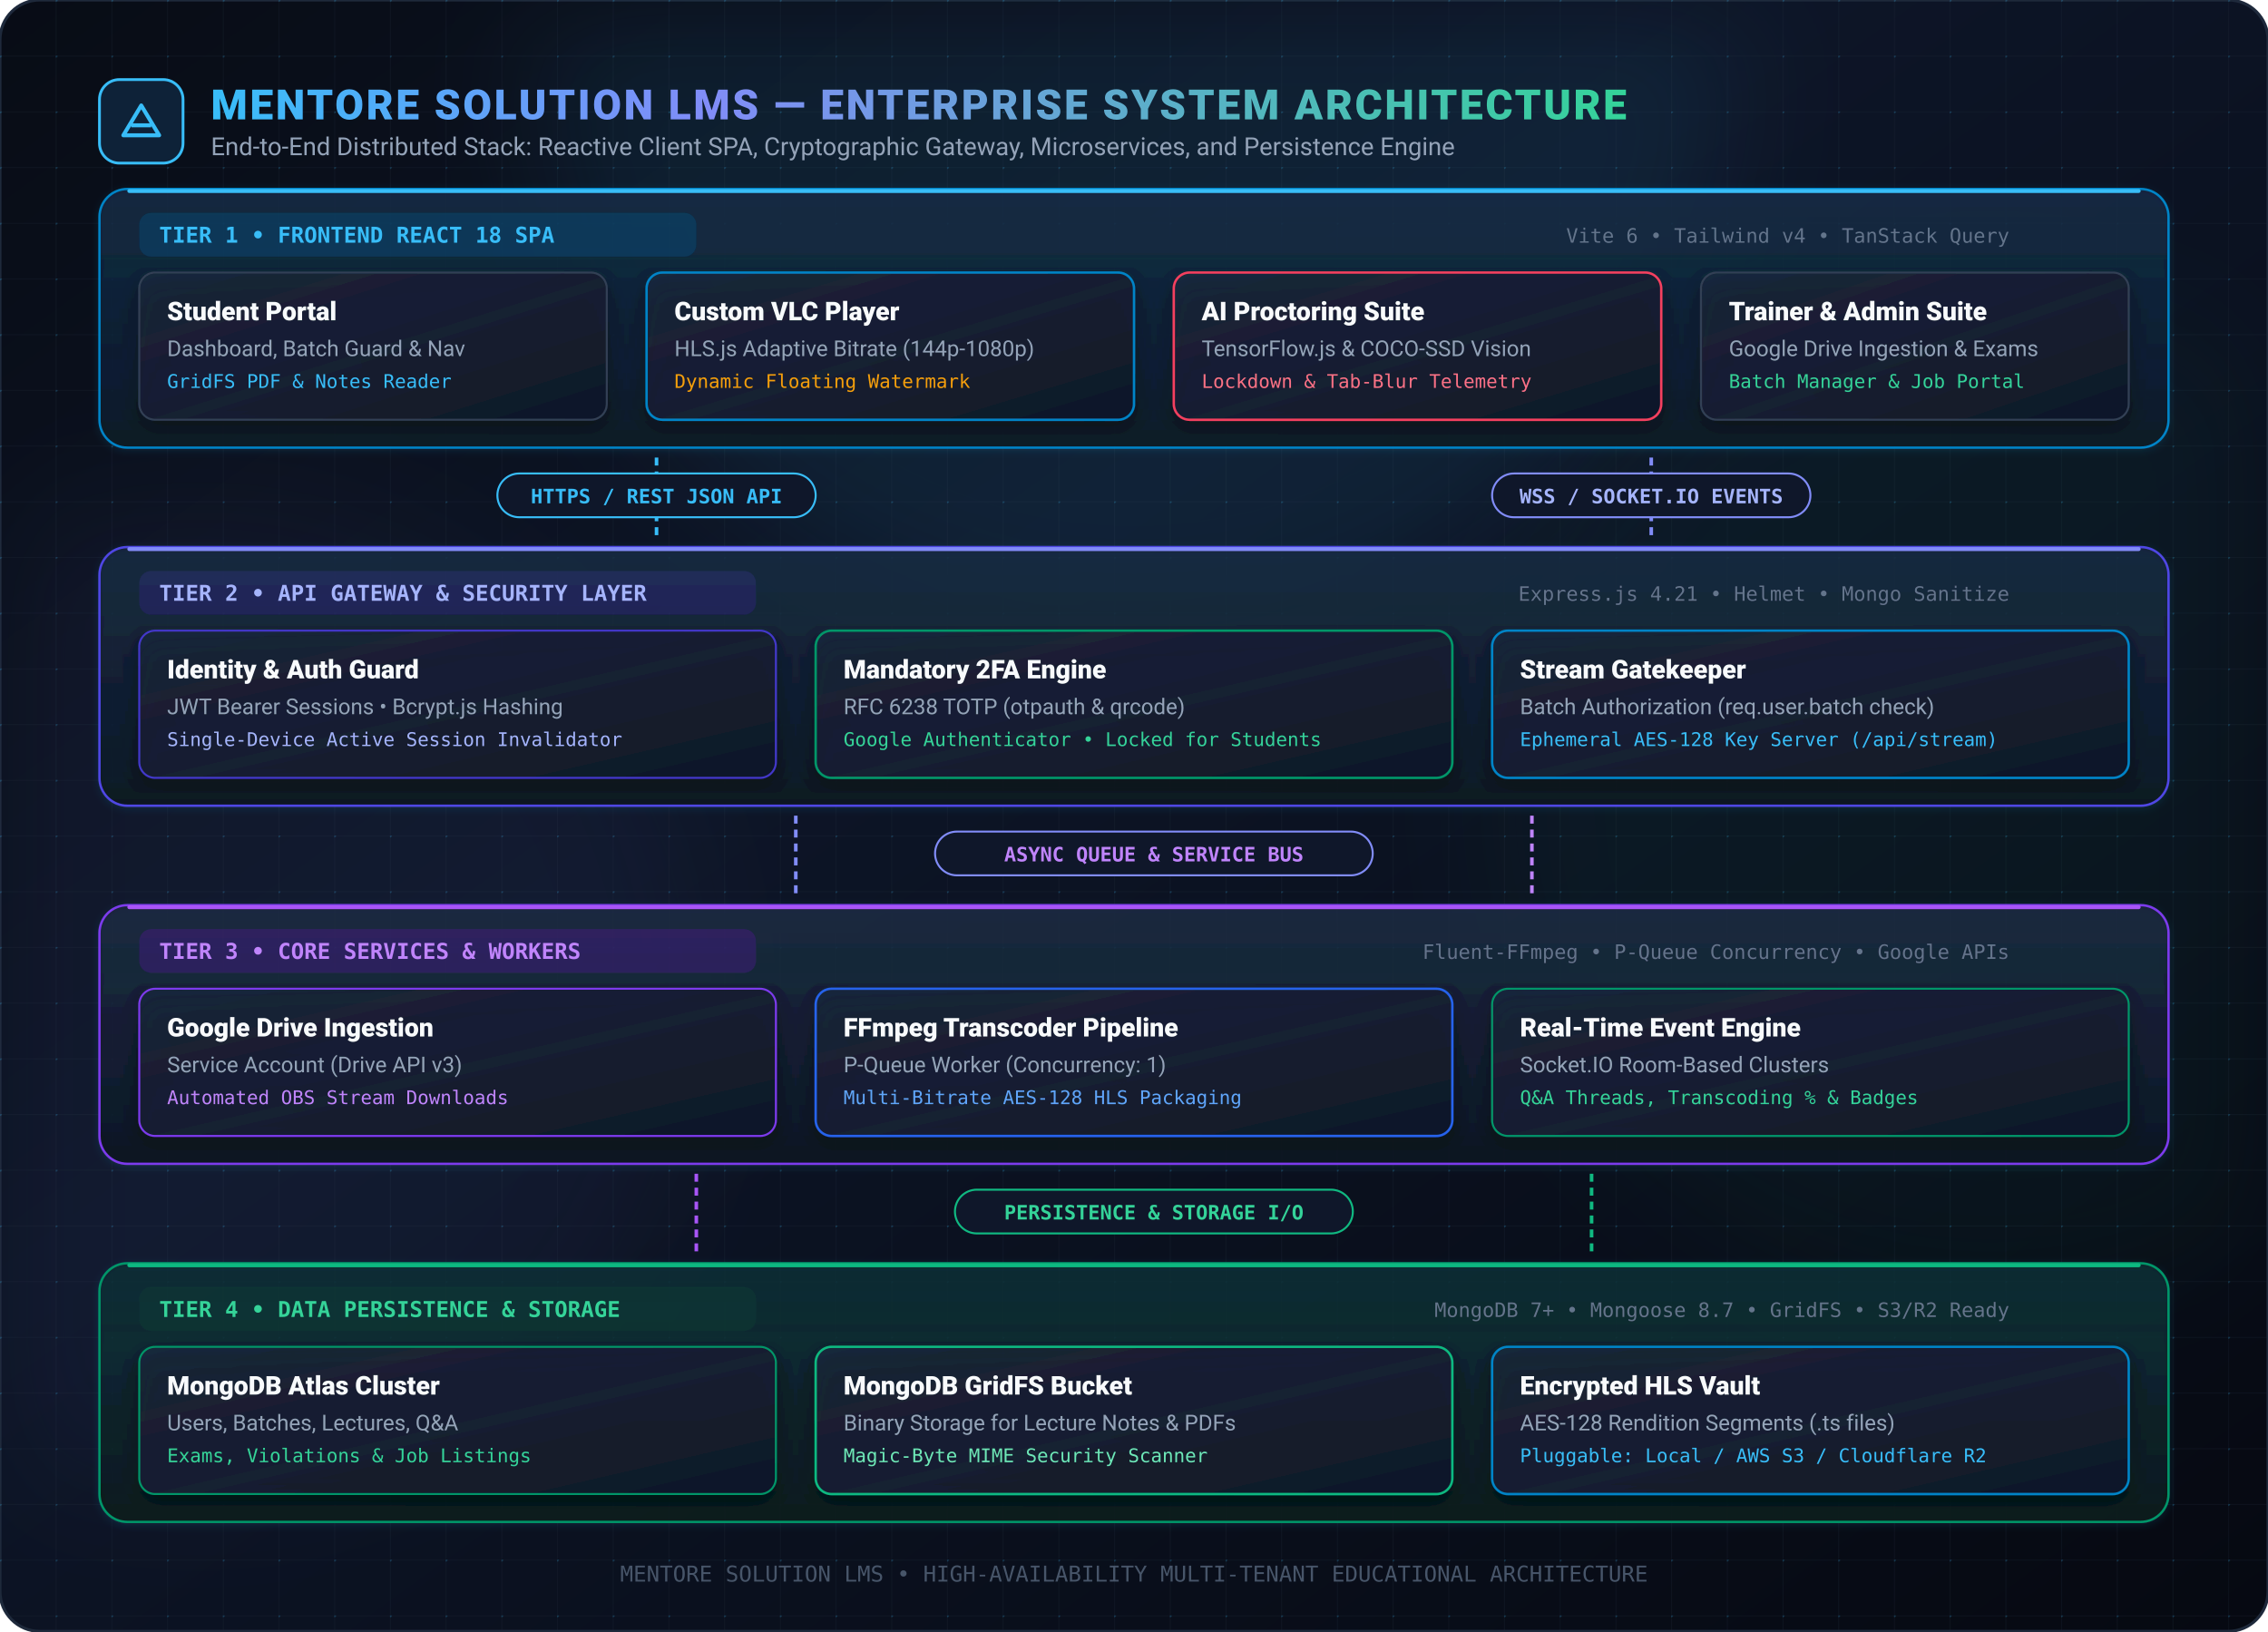
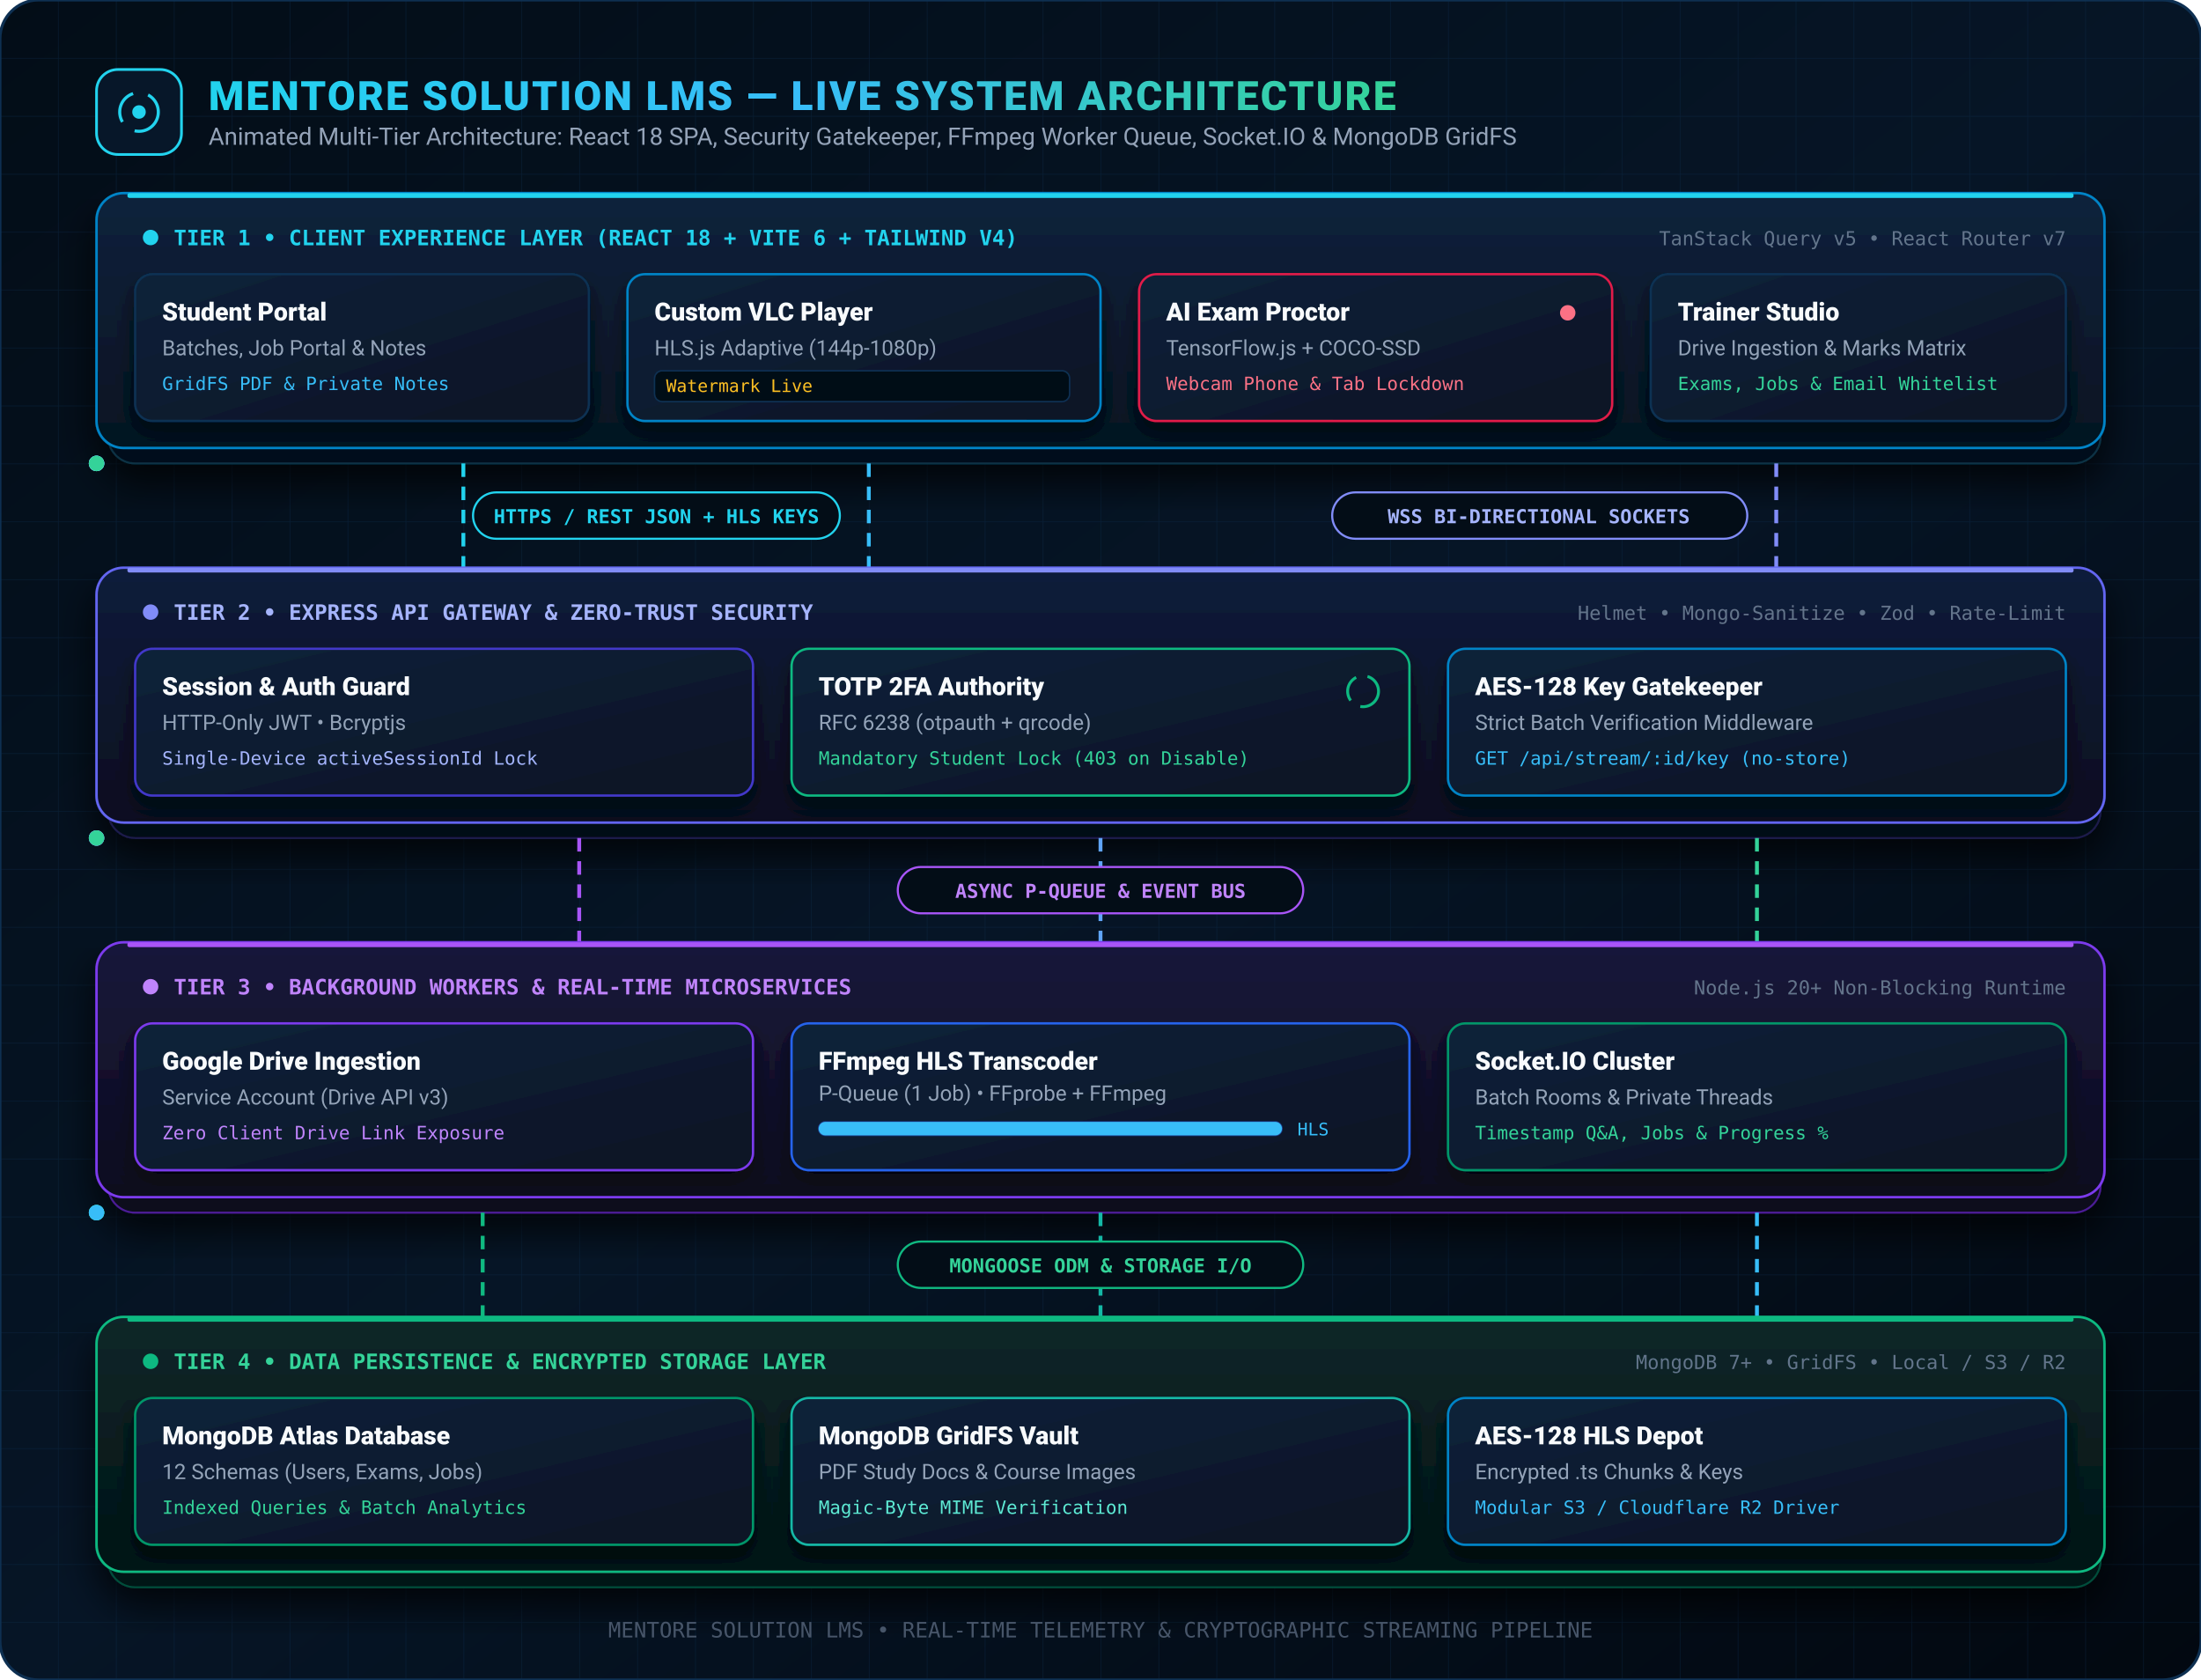
- <svg xmlns="http://www.w3.org/2000/svg" viewBox="0 0 1140 820" width="1140" height="820">
+ <svg xmlns="http://www.w3.org/2000/svg" viewBox="0 0 1140 870" width="1140" height="870">
  <defs>
    <linearGradient id="arch-bg" x1="0%" y1="0%" x2="100%" y2="100%">
-       <stop offset="0%" stop-color="#080C15" />
-       <stop offset="40%" stop-color="#0D1527" />
-       <stop offset="100%" stop-color="#060911" />
+       <stop offset="0%" stop-color="#030D17" />
+       <stop offset="50%" stop-color="#061526" />
+       <stop offset="100%" stop-color="#020810" />
    </linearGradient>
    <linearGradient id="arch-header" x1="0%" y1="0%" x2="100%" y2="0%">
-       <stop offset="0%" stop-color="#38BDF8" />
-       <stop offset="35%" stop-color="#818CF8" />
+       <stop offset="0%" stop-color="#22D3EE" />
+       <stop offset="50%" stop-color="#38BDF8" />
      <stop offset="100%" stop-color="#34D399" />
    </linearGradient>
-     <linearGradient id="tier1-grad" x1="0%" y1="0%" x2="0%" y2="100%">
-       <stop offset="0%" stop-color="#14243D" stop-opacity="0.85" />
-       <stop offset="100%" stop-color="#0B1322" stop-opacity="0.95" />
-     </linearGradient>
-     <linearGradient id="tier2-grad" x1="0%" y1="0%" x2="0%" y2="100%">
-       <stop offset="0%" stop-color="#182138" stop-opacity="0.85" />
-       <stop offset="100%" stop-color="#0B111D" stop-opacity="0.95" />
-     </linearGradient>
-     <linearGradient id="tier3-grad" x1="0%" y1="0%" x2="0%" y2="100%">
-       <stop offset="0%" stop-color="#1C2038" stop-opacity="0.85" />
-       <stop offset="100%" stop-color="#0D0F1C" stop-opacity="0.95" />
-     </linearGradient>
-     <linearGradient id="tier4-grad" x1="0%" y1="0%" x2="0%" y2="100%">
-       <stop offset="0%" stop-color="#11292B" stop-opacity="0.85" />
-       <stop offset="100%" stop-color="#081416" stop-opacity="0.95" />
-     </linearGradient>
-     <linearGradient id="box-grad" x1="0%" y1="0%" x2="100%" y2="100%">
-       <stop offset="0%" stop-color="#1E293B" stop-opacity="0.8" />
-       <stop offset="100%" stop-color="#0F172A" stop-opacity="0.95" />
-     </linearGradient>
-     <linearGradient id="flow-down" x1="0%" y1="0%" x2="0%" y2="100%">
-       <stop offset="0%" stop-color="#38BDF8" />
-       <stop offset="100%" stop-color="#818CF8" />
-     </linearGradient>
-     <filter id="tier-shadow" x="-5%" y="-5%" width="110%" height="120%">
-       <feDropShadow dx="0" dy="10" stdDeviation="10" flood-color="#000000" flood-opacity="0.7" />
-       <feDropShadow dx="0" dy="1" stdDeviation="2" flood-color="#38BDF8" flood-opacity="0.12" />
+     <linearGradient id="arch-t1" x1="0%" y1="0%" x2="0%" y2="100%">
+       <stop offset="0%" stop-color="#0B223C" />
+       <stop offset="100%" stop-color="#061322" />
+     </linearGradient>
+     <linearGradient id="arch-t2" x1="0%" y1="0%" x2="0%" y2="100%">
+       <stop offset="0%" stop-color="#111C3B" />
+       <stop offset="100%" stop-color="#070E20" />
+     </linearGradient>
+     <linearGradient id="arch-t3" x1="0%" y1="0%" x2="0%" y2="100%">
+       <stop offset="0%" stop-color="#19183B" />
+       <stop offset="100%" stop-color="#0B0B1E" />
+     </linearGradient>
+     <linearGradient id="arch-t4" x1="0%" y1="0%" x2="0%" y2="100%">
+       <stop offset="0%" stop-color="#0A2729" />
+       <stop offset="100%" stop-color="#041315" />
+     </linearGradient>
+     <linearGradient id="arch-card" x1="0%" y1="0%" x2="100%" y2="100%">
+       <stop offset="0%" stop-color="#0D223A" />
+       <stop offset="100%" stop-color="#071324" />
+     </linearGradient>
+     <filter id="arch-shadow" x="-5%" y="-5%" width="112%" height="122%">
+       <feDropShadow dx="0" dy="10" stdDeviation="10" flood-color="#000000" flood-opacity="0.75" />
    </filter>
-     <filter id="box-glow" x="-10%" y="-10%" width="120%" height="120%">
-       <feDropShadow dx="0" dy="4" stdDeviation="5" flood-color="#000000" flood-opacity="0.5" />
+     <filter id="arch-node-shadow" x="-8%" y="-8%" width="118%" height="126%">
+       <feDropShadow dx="0" dy="5" stdDeviation="5" flood-color="#000000" flood-opacity="0.6" />
    </filter>
-     <pattern id="arch-grid" width="28" height="28" patternUnits="userSpaceOnUse">
-       <path d="M 28 0 L 0 0 0 28" fill="none" stroke="#1E293B" stroke-width="0.7" stroke-opacity="0.35" />
-       <circle cx="0" cy="0" r="1" fill="#38BDF8" fill-opacity="0.2" />
+     <pattern id="arch-grid" width="30" height="30" patternUnits="userSpaceOnUse">
+       <path d="M 30 0 L 0 0 0 30" fill="none" stroke="#0E3052" stroke-width="0.7" stroke-opacity="0.4" />
    </pattern>
  </defs>
  <style>
-     .arch-title { font-family: -apple-system, BlinkMacSystemFont, 'Segoe UI', Roboto, Helvetica, Arial, sans-serif; font-weight: 800; }
-     .arch-sub   { font-family: -apple-system, BlinkMacSystemFont, 'Segoe UI', Roboto, Helvetica, Arial, sans-serif; }
-     .arch-mono  { font-family: 'JetBrains Mono', Consolas, monospace; }
+     .at { font-family: -apple-system, BlinkMacSystemFont, 'Segoe UI', Roboto, Helvetica, Arial, sans-serif; font-weight: 800; }
+     .as { font-family: -apple-system, BlinkMacSystemFont, 'Segoe UI', Roboto, Helvetica, Arial, sans-serif; }
+     .am { font-family: 'JetBrains Mono', Consolas, monospace; }
+     .flow-dash { stroke-dasharray: 7 5; animation: archDash 1.4s linear infinite; }
+     .flow-dash-rev { stroke-dasharray: 7 5; animation: archDashRev 1.4s linear infinite; }
+     @keyframes archDash { to { stroke-dashoffset: -24; } }
+     @keyframes archDashRev { to { stroke-dashoffset: 24; } }
  </style>
-   <rect width="1140" height="820" rx="20" fill="url(#arch-bg)" stroke="#1E293B" stroke-width="1.5" />
-   <rect width="1140" height="820" rx="20" fill="url(#arch-grid)" />
-   <circle cx="570" cy="20" r="300" fill="#38BDF8" opacity="0.08" filter="blur(30px)" />
-   <circle cx="1000" cy="400" r="250" fill="#10B981" opacity="0.05" filter="blur(30px)" />
-   <circle cx="100" cy="500" r="250" fill="#818CF8" opacity="0.05" filter="blur(30px)" />
-   <g transform="translate(50, 40)">
-     <rect x="0" y="0" width="42" height="42" rx="10" fill="#0E2238" stroke="#38BDF8" stroke-width="1.4" />
-     <path d="M12 28 L21 13 L30 28 Z M16 23 H26" fill="none" stroke="#38BDF8" stroke-width="2" stroke-linejoin="round" />
-     <text x="56" y="20" fill="url(#arch-header)" class="arch-title" font-size="21" letter-spacing="1.2">MENTORE SOLUTION LMS — ENTERPRISE SYSTEM ARCHITECTURE</text>
-     <text x="56" y="38" fill="#94A3B8" class="arch-sub" font-size="12.5">End-to-End Distributed Stack: Reactive Client SPA, Cryptographic Gateway, Microservices, and Persistence Engine</text>
-   </g>
-   <g transform="translate(50, 95)" filter="url(#tier-shadow)">
-     <rect width="1040" height="130" rx="14" fill="url(#tier1-grad)" stroke="#0284C7" stroke-width="1.2" />
-     <rect x="14" y="0" width="1012" height="2" fill="#38BDF8" rx="1" />
-     <rect x="20" y="12" width="280" height="22" rx="6" fill="#0369A1" fill-opacity="0.3" />
-     <text x="30" y="27" fill="#38BDF8" class="arch-mono" font-size="11" font-weight="700">TIER 1 • FRONTEND REACT 18 SPA</text>
-     <text x="960" y="27" fill="#64748B" class="arch-mono" font-size="10" text-anchor="end">Vite 6 • Tailwind v4 • TanStack Query</text>
-     <g transform="translate(20, 42)" filter="url(#box-glow)">
-       <rect width="235" height="74" rx="8" fill="url(#box-grad)" stroke="#334155" stroke-width="1" />
-       <text x="14" y="24" fill="#F8FAFC" class="arch-title" font-size="13">Student Portal</text>
-       <text x="14" y="42" fill="#94A3B8" class="arch-sub" font-size="11">Dashboard, Batch Guard &amp; Nav</text>
-       <text x="14" y="58" fill="#38BDF8" class="arch-mono" font-size="9.5">GridFS PDF &amp; Notes Reader</text>
-     </g>
-     <g transform="translate(275, 42)" filter="url(#box-glow)">
-       <rect width="245" height="74" rx="8" fill="url(#box-grad)" stroke="#0284C7" stroke-width="1.2" />
-       <text x="14" y="24" fill="#F8FAFC" class="arch-title" font-size="13">Custom VLC Player</text>
-       <text x="14" y="42" fill="#94A3B8" class="arch-sub" font-size="11">HLS.js Adaptive Bitrate (144p-1080p)</text>
-       <text x="14" y="58" fill="#F59E0B" class="arch-mono" font-size="9.5">Dynamic Floating Watermark</text>
-     </g>
-     <g transform="translate(540, 42)" filter="url(#box-glow)">
-       <rect width="245" height="74" rx="8" fill="url(#box-grad)" stroke="#F43F5E" stroke-width="1.2" />
-       <text x="14" y="24" fill="#F8FAFC" class="arch-title" font-size="13">AI Proctoring Suite</text>
-       <text x="14" y="42" fill="#94A3B8" class="arch-sub" font-size="11">TensorFlow.js &amp; COCO-SSD Vision</text>
-       <text x="14" y="58" fill="#FB7185" class="arch-mono" font-size="9.5">Lockdown &amp; Tab-Blur Telemetry</text>
-     </g>
-     <g transform="translate(805, 42)" filter="url(#box-glow)">
-       <rect width="215" height="74" rx="8" fill="url(#box-grad)" stroke="#334155" stroke-width="1" />
-       <text x="14" y="24" fill="#F8FAFC" class="arch-title" font-size="13">Trainer &amp; Admin Suite</text>
-       <text x="14" y="42" fill="#94A3B8" class="arch-sub" font-size="11">Google Drive Ingestion &amp; Exams</text>
-       <text x="14" y="58" fill="#34D399" class="arch-mono" font-size="9.5">Batch Manager &amp; Job Portal</text>
-     </g>
-   </g>
-   <g transform="translate(50, 230)">
-     <line x1="280" y1="0" x2="280" y2="40" stroke="#38BDF8" stroke-width="1.8" stroke-dasharray="4 3" />
-     <line x1="780" y1="0" x2="780" y2="40" stroke="#818CF8" stroke-width="1.8" stroke-dasharray="4 3" />
-     <rect x="200" y="8" width="160" height="22" rx="11" fill="#0F172A" stroke="#38BDF8" stroke-width="1" />
-     <text x="280" y="23" fill="#38BDF8" class="arch-mono" font-size="10" font-weight="700" text-anchor="middle">HTTPS / REST JSON API</text>
-     <rect x="700" y="8" width="160" height="22" rx="11" fill="#0F172A" stroke="#818CF8" stroke-width="1" />
-     <text x="780" y="23" fill="#A5B4FC" class="arch-mono" font-size="10" font-weight="700" text-anchor="middle">WSS / SOCKET.IO EVENTS</text>
-   </g>
-   <g transform="translate(50, 275)" filter="url(#tier-shadow)">
-     <rect width="1040" height="130" rx="14" fill="url(#tier2-grad)" stroke="#4F46E5" stroke-width="1.2" />
-     <rect x="14" y="0" width="1012" height="2" fill="#818CF8" rx="1" />
-     <rect x="20" y="12" width="310" height="22" rx="6" fill="#3730A3" fill-opacity="0.3" />
-     <text x="30" y="27" fill="#A5B4FC" class="arch-mono" font-size="11" font-weight="700">TIER 2 • API GATEWAY &amp; SECURITY LAYER</text>
-     <text x="960" y="27" fill="#64748B" class="arch-mono" font-size="10" text-anchor="end">Express.js 4.21 • Helmet • Mongo Sanitize</text>
-     <g transform="translate(20, 42)" filter="url(#box-glow)">
-       <rect width="320" height="74" rx="8" fill="url(#box-grad)" stroke="#4338CA" stroke-width="1" />
-       <text x="14" y="24" fill="#F8FAFC" class="arch-title" font-size="13">Identity &amp; Auth Guard</text>
-       <text x="14" y="42" fill="#94A3B8" class="arch-sub" font-size="11">JWT Bearer Sessions • Bcrypt.js Hashing</text>
-       <text x="14" y="58" fill="#A5B4FC" class="arch-mono" font-size="9.5">Single-Device Active Session Invalidator</text>
-     </g>
-     <g transform="translate(360, 42)" filter="url(#box-glow)">
-       <rect width="320" height="74" rx="8" fill="url(#box-grad)" stroke="#059669" stroke-width="1.2" />
-       <text x="14" y="24" fill="#F8FAFC" class="arch-title" font-size="13">Mandatory 2FA Engine</text>
-       <text x="14" y="42" fill="#94A3B8" class="arch-sub" font-size="11">RFC 6238 TOTP (otpauth &amp; qrcode)</text>
-       <text x="14" y="58" fill="#34D399" class="arch-mono" font-size="9.5">Google Authenticator • Locked for Students</text>
-     </g>
-     <g transform="translate(700, 42)" filter="url(#box-glow)">
-       <rect width="320" height="74" rx="8" fill="url(#box-grad)" stroke="#0284C7" stroke-width="1.2" />
-       <text x="14" y="24" fill="#F8FAFC" class="arch-title" font-size="13">Stream Gatekeeper</text>
-       <text x="14" y="42" fill="#94A3B8" class="arch-sub" font-size="11">Batch Authorization (req.user.batch check)</text>
-       <text x="14" y="58" fill="#38BDF8" class="arch-mono" font-size="9.5">Ephemeral AES-128 Key Server (/api/stream)</text>
-     </g>
-   </g>
-   <g transform="translate(50, 410)">
-     <line x1="350" y1="0" x2="350" y2="40" stroke="#818CF8" stroke-width="1.8" stroke-dasharray="4 3" />
-     <line x1="720" y1="0" x2="720" y2="40" stroke="#C084FC" stroke-width="1.8" stroke-dasharray="4 3" />
-     <rect x="420" y="8" width="220" height="22" rx="11" fill="#0F172A" stroke="#818CF8" stroke-width="1" />
-     <text x="530" y="23" fill="#C084FC" class="arch-mono" font-size="10" font-weight="700" text-anchor="middle">ASYNC QUEUE &amp; SERVICE BUS</text>
-   </g>
-   <g transform="translate(50, 455)" filter="url(#tier-shadow)">
-     <rect width="1040" height="130" rx="14" fill="url(#tier3-grad)" stroke="#7C3AED" stroke-width="1.2" />
-     <rect x="14" y="0" width="1012" height="2" fill="#A855F7" rx="1" />
-     <rect x="20" y="12" width="310" height="22" rx="6" fill="#5B21B6" fill-opacity="0.3" />
-     <text x="30" y="27" fill="#C084FC" class="arch-mono" font-size="11" font-weight="700">TIER 3 • CORE SERVICES &amp; WORKERS</text>
-     <text x="960" y="27" fill="#64748B" class="arch-mono" font-size="10" text-anchor="end">Fluent-FFmpeg • P-Queue Concurrency • Google APIs</text>
-     <g transform="translate(20, 42)" filter="url(#box-glow)">
-       <rect width="320" height="74" rx="8" fill="url(#box-grad)" stroke="#7C3AED" stroke-width="1" />
-       <text x="14" y="24" fill="#F8FAFC" class="arch-title" font-size="13">Google Drive Ingestion</text>
-       <text x="14" y="42" fill="#94A3B8" class="arch-sub" font-size="11">Service Account (Drive API v3)</text>
-       <text x="14" y="58" fill="#C084FC" class="arch-mono" font-size="9.5">Automated OBS Stream Downloads</text>
-     </g>
-     <g transform="translate(360, 42)" filter="url(#box-glow)">
-       <rect width="320" height="74" rx="8" fill="url(#box-grad)" stroke="#2563EB" stroke-width="1.2" />
-       <text x="14" y="24" fill="#F8FAFC" class="arch-title" font-size="13">FFmpeg Transcoder Pipeline</text>
-       <text x="14" y="42" fill="#94A3B8" class="arch-sub" font-size="11">P-Queue Worker (Concurrency: 1)</text>
-       <text x="14" y="58" fill="#60A5FA" class="arch-mono" font-size="9.5">Multi-Bitrate AES-128 HLS Packaging</text>
-     </g>
-     <g transform="translate(700, 42)" filter="url(#box-glow)">
-       <rect width="320" height="74" rx="8" fill="url(#box-grad)" stroke="#059669" stroke-width="1" />
-       <text x="14" y="24" fill="#F8FAFC" class="arch-title" font-size="13">Real-Time Event Engine</text>
-       <text x="14" y="42" fill="#94A3B8" class="arch-sub" font-size="11">Socket.IO Room-Based Clusters</text>
-       <text x="14" y="58" fill="#34D399" class="arch-mono" font-size="9.5">Q&amp;A Threads, Transcoding % &amp; Badges</text>
-     </g>
-   </g>
-   <g transform="translate(50, 590)">
-     <line x1="300" y1="0" x2="300" y2="40" stroke="#A855F7" stroke-width="1.8" stroke-dasharray="4 3" />
-     <line x1="750" y1="0" x2="750" y2="40" stroke="#10B981" stroke-width="1.8" stroke-dasharray="4 3" />
-     <rect x="430" y="8" width="200" height="22" rx="11" fill="#0F172A" stroke="#10B981" stroke-width="1" />
-     <text x="530" y="23" fill="#34D399" class="arch-mono" font-size="10" font-weight="700" text-anchor="middle">PERSISTENCE &amp; STORAGE I/O</text>
-   </g>
-   <g transform="translate(50, 635)" filter="url(#tier-shadow)">
-     <rect width="1040" height="130" rx="14" fill="url(#tier4-grad)" stroke="#059669" stroke-width="1.2" />
-     <rect x="14" y="0" width="1012" height="2" fill="#10B981" rx="1" />
-     <rect x="20" y="12" width="310" height="22" rx="6" fill="#064E3B" fill-opacity="0.3" />
-     <text x="30" y="27" fill="#34D399" class="arch-mono" font-size="11" font-weight="700">TIER 4 • DATA PERSISTENCE &amp; STORAGE</text>
-     <text x="960" y="27" fill="#64748B" class="arch-mono" font-size="10" text-anchor="end">MongoDB 7+ • Mongoose 8.7 • GridFS • S3/R2 Ready</text>
-     <g transform="translate(20, 42)" filter="url(#box-glow)">
-       <rect width="320" height="74" rx="8" fill="url(#box-grad)" stroke="#059669" stroke-width="1" />
-       <text x="14" y="24" fill="#F8FAFC" class="arch-title" font-size="13">MongoDB Atlas Cluster</text>
-       <text x="14" y="42" fill="#94A3B8" class="arch-sub" font-size="11">Users, Batches, Lectures, Q&amp;A</text>
-       <text x="14" y="58" fill="#34D399" class="arch-mono" font-size="9.5">Exams, Violations &amp; Job Listings</text>
-     </g>
-     <g transform="translate(360, 42)" filter="url(#box-glow)">
-       <rect width="320" height="74" rx="8" fill="url(#box-grad)" stroke="#10B981" stroke-width="1.2" />
-       <text x="14" y="24" fill="#F8FAFC" class="arch-title" font-size="13">MongoDB GridFS Bucket</text>
-       <text x="14" y="42" fill="#94A3B8" class="arch-sub" font-size="11">Binary Storage for Lecture Notes &amp; PDFs</text>
-       <text x="14" y="58" fill="#6EE7B7" class="arch-mono" font-size="9.5">Magic-Byte MIME Security Scanner</text>
-     </g>
-     <g transform="translate(700, 42)" filter="url(#box-glow)">
-       <rect width="320" height="74" rx="8" fill="url(#box-grad)" stroke="#0284C7" stroke-width="1.2" />
-       <text x="14" y="24" fill="#F8FAFC" class="arch-title" font-size="13">Encrypted HLS Vault</text>
-       <text x="14" y="42" fill="#94A3B8" class="arch-sub" font-size="11">AES-128 Rendition Segments (.ts files)</text>
-       <text x="14" y="58" fill="#38BDF8" class="arch-mono" font-size="9.5">Pluggable: Local / AWS S3 / Cloudflare R2</text>
-     </g>
-   </g>
-   <text x="570" y="795" fill="#475569" class="arch-mono" font-size="11" text-anchor="middle">
-     MENTORE SOLUTION LMS • HIGH-AVAILABILITY MULTI-TENANT EDUCATIONAL ARCHITECTURE
+   <rect width="1140" height="870" rx="20" fill="url(#arch-bg)" stroke="#0E3052" stroke-width="1.5" />
+   <rect width="1140" height="870" rx="20" fill="url(#arch-grid)" />
+   <g transform="translate(50, 36)">
+     <rect x="0" y="0" width="44" height="44" rx="11" fill="#071729" stroke="#22D3EE" stroke-width="1.4" />
+     <circle cx="22" cy="22" r="10" fill="none" stroke="#22D3EE" stroke-width="1.6" stroke-dasharray="18 8">
+       <animateTransform attributeName="transform" type="rotate" from="0 22 22" to="360 22 22" dur="8s" repeatCount="indefinite" />
+     </circle>
+     <circle cx="22" cy="22" r="3.5" fill="#22D3EE" />
+     <text x="58" y="21" fill="url(#arch-header)" class="at" font-size="21" letter-spacing="1">MENTORE SOLUTION LMS — LIVE SYSTEM ARCHITECTURE</text>
+     <text x="58" y="39" fill="#94A3B8" class="as" font-size="12.5">Animated Multi-Tier Architecture: React 18 SPA, Security Gatekeeper, FFmpeg Worker Queue, Socket.IO &amp; MongoDB GridFS</text>
+   </g>
+   <g transform="translate(50, 100)" filter="url(#arch-shadow)">
+     <rect x="6" y="8" width="1032" height="132" rx="14" fill="#04101D" stroke="#083344" stroke-width="1" />
+     <rect width="1040" height="132" rx="14" fill="url(#arch-t1)" stroke="#0284C7" stroke-width="1.3" />
+     <rect x="16" y="0" width="1008" height="2.5" rx="1" fill="#22D3EE" />
+     <circle cx="28" cy="23" r="4" fill="#22D3EE">
+       <animate attributeName="opacity" values="1;0.3;1" dur="1.8s" repeatCount="indefinite" />
+     </circle>
+     <text x="40" y="27" fill="#22D3EE" class="am" font-size="11" font-weight="700">TIER 1 • CLIENT EXPERIENCE LAYER (REACT 18 + VITE 6 + TAILWIND V4)</text>
+     <text x="1020" y="27" fill="#64748B" class="am" font-size="10" text-anchor="end">TanStack Query v5 • React Router v7</text>
+     <g transform="translate(20, 42)" filter="url(#arch-node-shadow)">
+       <rect width="235" height="76" rx="9" fill="url(#arch-card)" stroke="#0E3052" stroke-width="1.2" />
+       <text x="14" y="24" fill="#F8FAFC" class="at" font-size="13">Student Portal</text>
+       <text x="14" y="42" fill="#94A3B8" class="as" font-size="11">Batches, Job Portal &amp; Notes</text>
+       <text x="14" y="60" fill="#38BDF8" class="am" font-size="9.5">GridFS PDF &amp; Private Notes</text>
+     </g>
+     <g transform="translate(275, 42)" filter="url(#arch-node-shadow)">
+       <rect width="245" height="76" rx="9" fill="url(#arch-card)" stroke="#0284C7" stroke-width="1.2" />
+       <text x="14" y="24" fill="#F8FAFC" class="at" font-size="13">Custom VLC Player</text>
+       <text x="14" y="42" fill="#94A3B8" class="as" font-size="11">HLS.js Adaptive (144p-1080p)</text>
+       <rect x="14" y="50" width="215" height="16" rx="4" fill="#030D17" stroke="#0E3052" stroke-width="0.8" />
+       <text x="20" y="61" fill="#FBBF24" class="am" font-size="9">
+         Watermark Live
+         <animate attributeName="x" values="20;115;20" dur="5s" repeatCount="indefinite" />
+       </text>
+     </g>
+     <g transform="translate(540, 42)" filter="url(#arch-node-shadow)">
+       <rect width="245" height="76" rx="9" fill="url(#arch-card)" stroke="#E11D48" stroke-width="1.2" />
+       <text x="14" y="24" fill="#F8FAFC" class="at" font-size="13">AI Exam Proctor</text>
+       <text x="14" y="42" fill="#94A3B8" class="as" font-size="11">TensorFlow.js + COCO-SSD</text>
+       <text x="14" y="60" fill="#FB7185" class="am" font-size="9.5">Webcam Phone &amp; Tab Lockdown</text>
+       <circle cx="222" cy="20" r="4" fill="#FB7185">
+         <animate attributeName="opacity" values="1;0.2;1" dur="1.2s" repeatCount="indefinite" />
+       </circle>
+     </g>
+     <g transform="translate(805, 42)" filter="url(#arch-node-shadow)">
+       <rect width="215" height="76" rx="9" fill="url(#arch-card)" stroke="#0E3052" stroke-width="1.2" />
+       <text x="14" y="24" fill="#F8FAFC" class="at" font-size="13">Trainer Studio</text>
+       <text x="14" y="42" fill="#94A3B8" class="as" font-size="11">Drive Ingestion &amp; Marks Matrix</text>
+       <text x="14" y="60" fill="#34D399" class="am" font-size="9.5">Exams, Jobs &amp; Email Whitelist</text>
+     </g>
+   </g>
+   <g transform="translate(50, 240)">
+     <line x1="190" y1="0" x2="190" y2="54" stroke="#22D3EE" stroke-width="2" class="flow-dash" />
+     <line x1="400" y1="0" x2="400" y2="54" stroke="#38BDF8" stroke-width="2" class="flow-dash" />
+     <line x1="870" y1="0" x2="870" y2="54" stroke="#818CF8" stroke-width="2" class="flow-dash-rev" />
+     <circle r="4" fill="#22D3EE">
+       <animateMotion path="M 190,0 L 190,54" dur="1.5s" repeatCount="indefinite" />
+     </circle>
+     <circle r="4" fill="#38BDF8">
+       <animateMotion path="M 400,54 L 400,0" dur="1.7s" repeatCount="indefinite" />
+     </circle>
+     <circle r="4" fill="#A5B4FC">
+       <animateMotion path="M 870,0 L 870,54" dur="1.3s" repeatCount="indefinite" />
+     </circle>
+     <circle r="4" fill="#34D399">
+       <animateMotion path="M 870,54 L 870,0" dur="1.6s" repeatCount="indefinite" />
+     </circle>
+     <rect x="195" y="15" width="190" height="24" rx="12" fill="#030D17" stroke="#22D3EE" stroke-width="1.1" />
+     <text x="290" y="31" fill="#22D3EE" class="am" font-size="10" font-weight="700" text-anchor="middle">HTTPS / REST JSON + HLS KEYS</text>
+     <rect x="640" y="15" width="215" height="24" rx="12" fill="#030D17" stroke="#818CF8" stroke-width="1.1" />
+     <text x="747" y="31" fill="#A5B4FC" class="am" font-size="10" font-weight="700" text-anchor="middle">WSS BI-DIRECTIONAL SOCKETS</text>
+   </g>
+   <g transform="translate(50, 294)" filter="url(#arch-shadow)">
+     <rect x="6" y="8" width="1032" height="132" rx="14" fill="#050B18" stroke="#1E1B4B" stroke-width="1" />
+     <rect width="1040" height="132" rx="14" fill="url(#arch-t2)" stroke="#6366F1" stroke-width="1.3" />
+     <rect x="16" y="0" width="1008" height="2.5" rx="1" fill="#818CF8" />
+     <circle cx="28" cy="23" r="4" fill="#818CF8">
+       <animate attributeName="opacity" values="1;0.3;1" dur="2s" repeatCount="indefinite" />
+     </circle>
+     <text x="40" y="27" fill="#A5B4FC" class="am" font-size="11" font-weight="700">TIER 2 • EXPRESS API GATEWAY &amp; ZERO-TRUST SECURITY</text>
+     <text x="1020" y="27" fill="#64748B" class="am" font-size="10" text-anchor="end">Helmet • Mongo-Sanitize • Zod • Rate-Limit</text>
+     <g transform="translate(20, 42)" filter="url(#arch-node-shadow)">
+       <rect width="320" height="76" rx="9" fill="url(#arch-card)" stroke="#4338CA" stroke-width="1.2" />
+       <text x="14" y="24" fill="#F8FAFC" class="at" font-size="13">Session &amp; Auth Guard</text>
+       <text x="14" y="42" fill="#94A3B8" class="as" font-size="11">HTTP-Only JWT • Bcryptjs</text>
+       <text x="14" y="60" fill="#A5B4FC" class="am" font-size="9.5">Single-Device activeSessionId Lock</text>
+     </g>
+     <g transform="translate(360, 42)" filter="url(#arch-node-shadow)">
+       <rect width="320" height="76" rx="9" fill="url(#arch-card)" stroke="#10B981" stroke-width="1.2" />
+       <text x="14" y="24" fill="#F8FAFC" class="at" font-size="13">TOTP 2FA Authority</text>
+       <text x="14" y="42" fill="#94A3B8" class="as" font-size="11">RFC 6238 (otpauth + qrcode)</text>
+       <text x="14" y="60" fill="#34D399" class="am" font-size="9.5">Mandatory Student Lock (403 on Disable)</text>
+       <circle cx="296" cy="22" r="8" fill="none" stroke="#10B981" stroke-width="1.5" stroke-dasharray="14 6">
+         <animateTransform attributeName="transform" type="rotate" from="0 296 22" to="360 296 22" dur="5s" repeatCount="indefinite" />
+       </circle>
+     </g>
+     <g transform="translate(700, 42)" filter="url(#arch-node-shadow)">
+       <rect width="320" height="76" rx="9" fill="url(#arch-card)" stroke="#0284C7" stroke-width="1.2" />
+       <text x="14" y="24" fill="#F8FAFC" class="at" font-size="13">AES-128 Key Gatekeeper</text>
+       <text x="14" y="42" fill="#94A3B8" class="as" font-size="11">Strict Batch Verification Middleware</text>
+       <text x="14" y="60" fill="#38BDF8" class="am" font-size="9.5">GET /api/stream/:id/key (no-store)</text>
+     </g>
+   </g>
+   <g transform="translate(50, 434)">
+     <line x1="250" y1="0" x2="250" y2="54" stroke="#A855F7" stroke-width="2" class="flow-dash" />
+     <line x1="520" y1="0" x2="520" y2="54" stroke="#60A5FA" stroke-width="2" class="flow-dash" />
+     <line x1="860" y1="0" x2="860" y2="54" stroke="#34D399" stroke-width="2" class="flow-dash" />
+     <circle r="4" fill="#C084FC">
+       <animateMotion path="M 250,0 L 250,54" dur="1.4s" repeatCount="indefinite" />
+     </circle>
+     <circle r="4" fill="#60A5FA">
+       <animateMotion path="M 520,0 L 520,54" dur="1.8s" repeatCount="indefinite" />
+     </circle>
+     <circle r="4" fill="#34D399">
+       <animateMotion path="M 860,0 L 860,54" dur="1.2s" repeatCount="indefinite" />
+     </circle>
+     <rect x="415" y="15" width="210" height="24" rx="12" fill="#030D17" stroke="#A855F7" stroke-width="1.1" />
+     <text x="520" y="31" fill="#C084FC" class="am" font-size="10" font-weight="700" text-anchor="middle">ASYNC P-QUEUE &amp; EVENT BUS</text>
+   </g>
+   <g transform="translate(50, 488)" filter="url(#arch-shadow)">
+     <rect x="6" y="8" width="1032" height="132" rx="14" fill="#0A091A" stroke="#4C1D95" stroke-width="1" />
+     <rect width="1040" height="132" rx="14" fill="url(#arch-t3)" stroke="#7C3AED" stroke-width="1.3" />
+     <rect x="16" y="0" width="1008" height="2.5" rx="1" fill="#A855F7" />
+     <circle cx="28" cy="23" r="4" fill="#C084FC">
+       <animate attributeName="opacity" values="1;0.3;1" dur="1.6s" repeatCount="indefinite" />
+     </circle>
+     <text x="40" y="27" fill="#C084FC" class="am" font-size="11" font-weight="700">TIER 3 • BACKGROUND WORKERS &amp; REAL-TIME MICROSERVICES</text>
+     <text x="1020" y="27" fill="#64748B" class="am" font-size="10" text-anchor="end">Node.js 20+ Non-Blocking Runtime</text>
+     <g transform="translate(20, 42)" filter="url(#arch-node-shadow)">
+       <rect width="320" height="76" rx="9" fill="url(#arch-card)" stroke="#7C3AED" stroke-width="1.2" />
+       <text x="14" y="24" fill="#F8FAFC" class="at" font-size="13">Google Drive Ingestion</text>
+       <text x="14" y="42" fill="#94A3B8" class="as" font-size="11">Service Account (Drive API v3)</text>
+       <text x="14" y="60" fill="#C084FC" class="am" font-size="9.5">Zero Client Drive Link Exposure</text>
+     </g>
+     <g transform="translate(360, 42)" filter="url(#arch-node-shadow)">
+       <rect width="320" height="76" rx="9" fill="url(#arch-card)" stroke="#2563EB" stroke-width="1.2" />
+       <text x="14" y="24" fill="#F8FAFC" class="at" font-size="13">FFmpeg HLS Transcoder</text>
+       <text x="14" y="40" fill="#94A3B8" class="as" font-size="11">P-Queue (1 Job) • FFprobe + FFmpeg</text>
+       <rect x="14" y="51" width="240" height="7" rx="3.5" fill="#030D17" stroke="#1E3A8A" stroke-width="0.8" />
+       <rect x="14" y="51" width="240" height="7" rx="3.5" fill="#38BDF8">
+         <animate attributeName="width" values="10;240;240;10" keyTimes="0;0.75;0.9;1" dur="4.5s" repeatCount="indefinite" />
+       </rect>
+       <text x="262" y="58" fill="#38BDF8" class="am" font-size="9">HLS</text>
+     </g>
+     <g transform="translate(700, 42)" filter="url(#arch-node-shadow)">
+       <rect width="320" height="76" rx="9" fill="url(#arch-card)" stroke="#059669" stroke-width="1.2" />
+       <text x="14" y="24" fill="#F8FAFC" class="at" font-size="13">Socket.IO Cluster</text>
+       <text x="14" y="42" fill="#94A3B8" class="as" font-size="11">Batch Rooms &amp; Private Threads</text>
+       <text x="14" y="60" fill="#34D399" class="am" font-size="9.5">Timestamp Q&amp;A, Jobs &amp; Progress %</text>
+     </g>
+   </g>
+   <g transform="translate(50, 628)">
+     <line x1="200" y1="0" x2="200" y2="54" stroke="#10B981" stroke-width="2" class="flow-dash" />
+     <line x1="520" y1="0" x2="520" y2="54" stroke="#14B8A6" stroke-width="2" class="flow-dash" />
+     <line x1="860" y1="0" x2="860" y2="54" stroke="#38BDF8" stroke-width="2" class="flow-dash" />
+     <circle r="4" fill="#34D399">
+       <animateMotion path="M 200,0 L 200,54" dur="1.5s" repeatCount="indefinite" />
+     </circle>
+     <circle r="4" fill="#2DD4BF">
+       <animateMotion path="M 520,0 L 520,54" dur="1.9s" repeatCount="indefinite" />
+     </circle>
+     <circle r="4" fill="#38BDF8">
+       <animateMotion path="M 860,0 L 860,54" dur="1.3s" repeatCount="indefinite" />
+     </circle>
+     <rect x="415" y="15" width="210" height="24" rx="12" fill="#030D17" stroke="#10B981" stroke-width="1.1" />
+     <text x="520" y="31" fill="#34D399" class="am" font-size="10" font-weight="700" text-anchor="middle">MONGOOSE ODM &amp; STORAGE I/O</text>
+   </g>
+   <g transform="translate(50, 682)" filter="url(#arch-shadow)">
+     <rect x="6" y="8" width="1032" height="132" rx="14" fill="#031214" stroke="#064E3B" stroke-width="1" />
+     <rect width="1040" height="132" rx="14" fill="url(#arch-t4)" stroke="#10B981" stroke-width="1.3" />
+     <rect x="16" y="0" width="1008" height="2.5" rx="1" fill="#10B981" />
+     <circle cx="28" cy="23" r="4" fill="#10B981">
+       <animate attributeName="opacity" values="1;0.3;1" dur="2.1s" repeatCount="indefinite" />
+     </circle>
+     <text x="40" y="27" fill="#34D399" class="am" font-size="11" font-weight="700">TIER 4 • DATA PERSISTENCE &amp; ENCRYPTED STORAGE LAYER</text>
+     <text x="1020" y="27" fill="#64748B" class="am" font-size="10" text-anchor="end">MongoDB 7+ • GridFS • Local / S3 / R2</text>
+     <g transform="translate(20, 42)" filter="url(#arch-node-shadow)">
+       <rect width="320" height="76" rx="9" fill="url(#arch-card)" stroke="#059669" stroke-width="1.2" />
+       <text x="14" y="24" fill="#F8FAFC" class="at" font-size="13">MongoDB Atlas Database</text>
+       <text x="14" y="42" fill="#94A3B8" class="as" font-size="11">12 Schemas (Users, Exams, Jobs)</text>
+       <text x="14" y="60" fill="#34D399" class="am" font-size="9.5">Indexed Queries &amp; Batch Analytics</text>
+     </g>
+     <g transform="translate(360, 42)" filter="url(#arch-node-shadow)">
+       <rect width="320" height="76" rx="9" fill="url(#arch-card)" stroke="#14B8A6" stroke-width="1.2" />
+       <text x="14" y="24" fill="#F8FAFC" class="at" font-size="13">MongoDB GridFS Vault</text>
+       <text x="14" y="42" fill="#94A3B8" class="as" font-size="11">PDF Study Docs &amp; Course Images</text>
+       <text x="14" y="60" fill="#5EEAD4" class="am" font-size="9.5">Magic-Byte MIME Verification</text>
+     </g>
+     <g transform="translate(700, 42)" filter="url(#arch-node-shadow)">
+       <rect width="320" height="76" rx="9" fill="url(#arch-card)" stroke="#0284C7" stroke-width="1.2" />
+       <text x="14" y="24" fill="#F8FAFC" class="at" font-size="13">AES-128 HLS Depot</text>
+       <text x="14" y="42" fill="#94A3B8" class="as" font-size="11">Encrypted .ts Chunks &amp; Keys</text>
+       <text x="14" y="60" fill="#38BDF8" class="am" font-size="9.5">Modular S3 / Cloudflare R2 Driver</text>
+     </g>
+   </g>
+   <text x="570" y="848" fill="#475569" class="am" font-size="11" text-anchor="middle">
+     MENTORE SOLUTION LMS • REAL-TIME TELEMETRY &amp; CRYPTOGRAPHIC STREAMING PIPELINE
  </text>
</svg>
